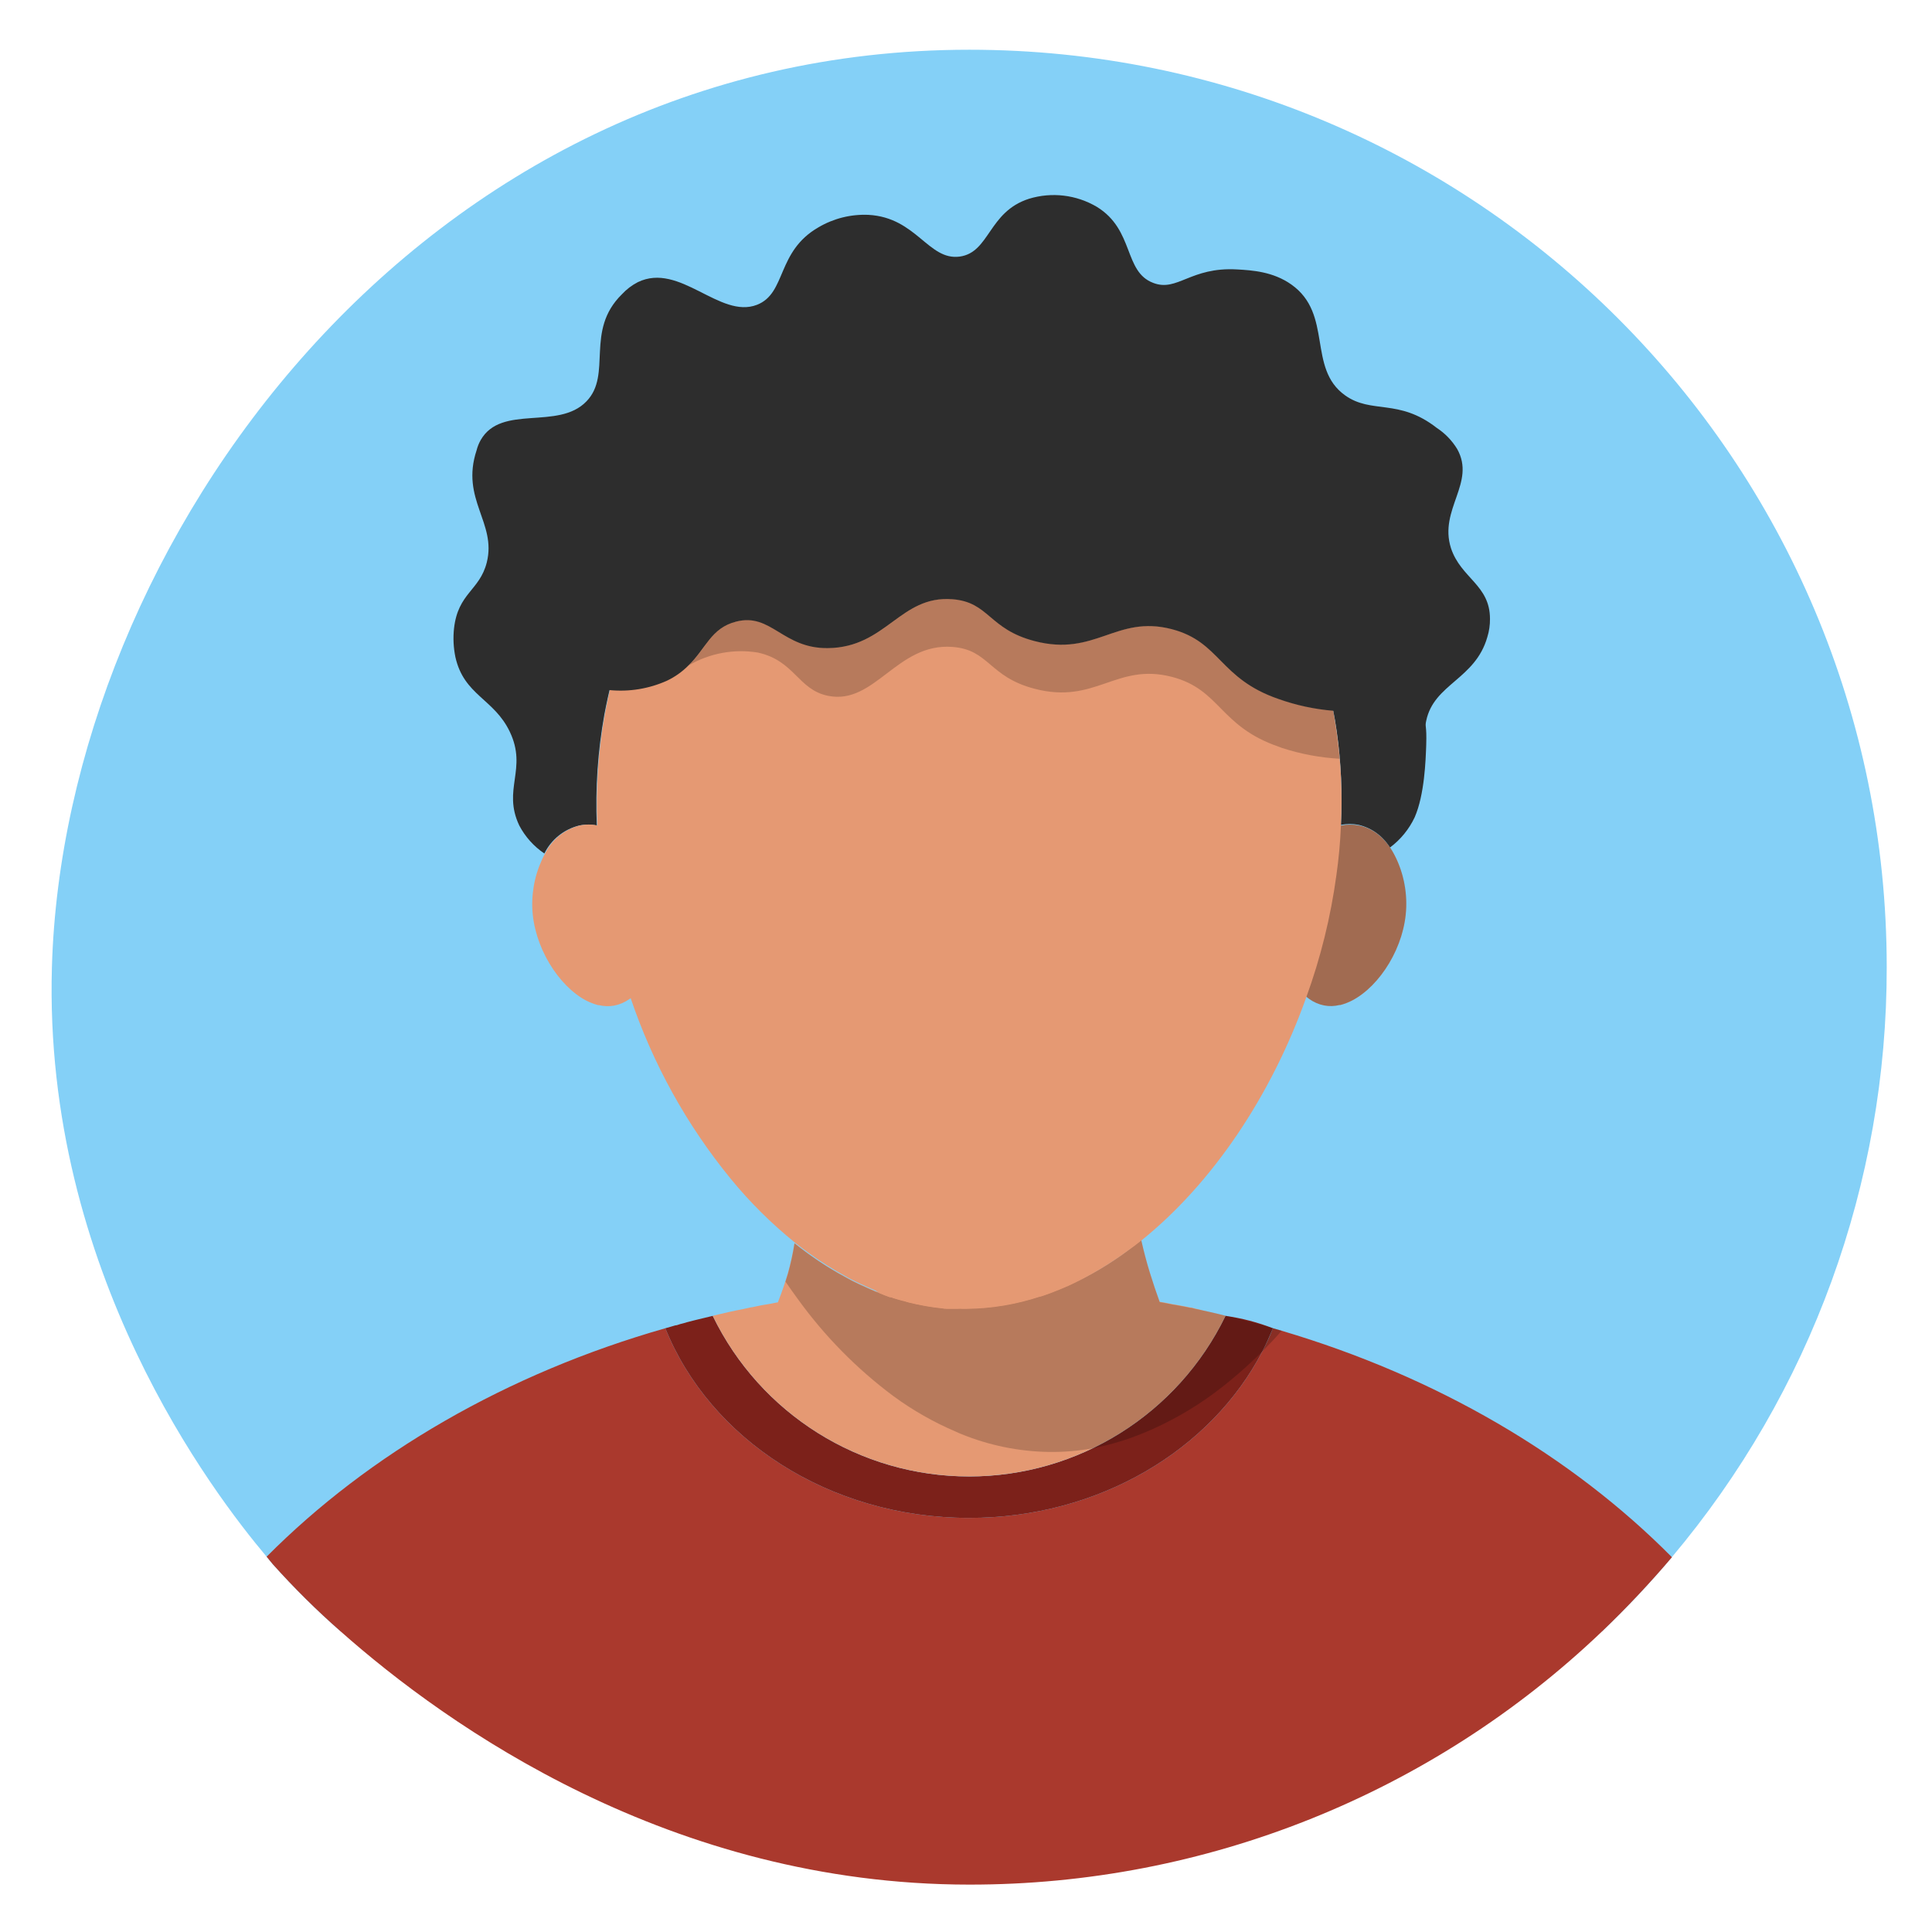
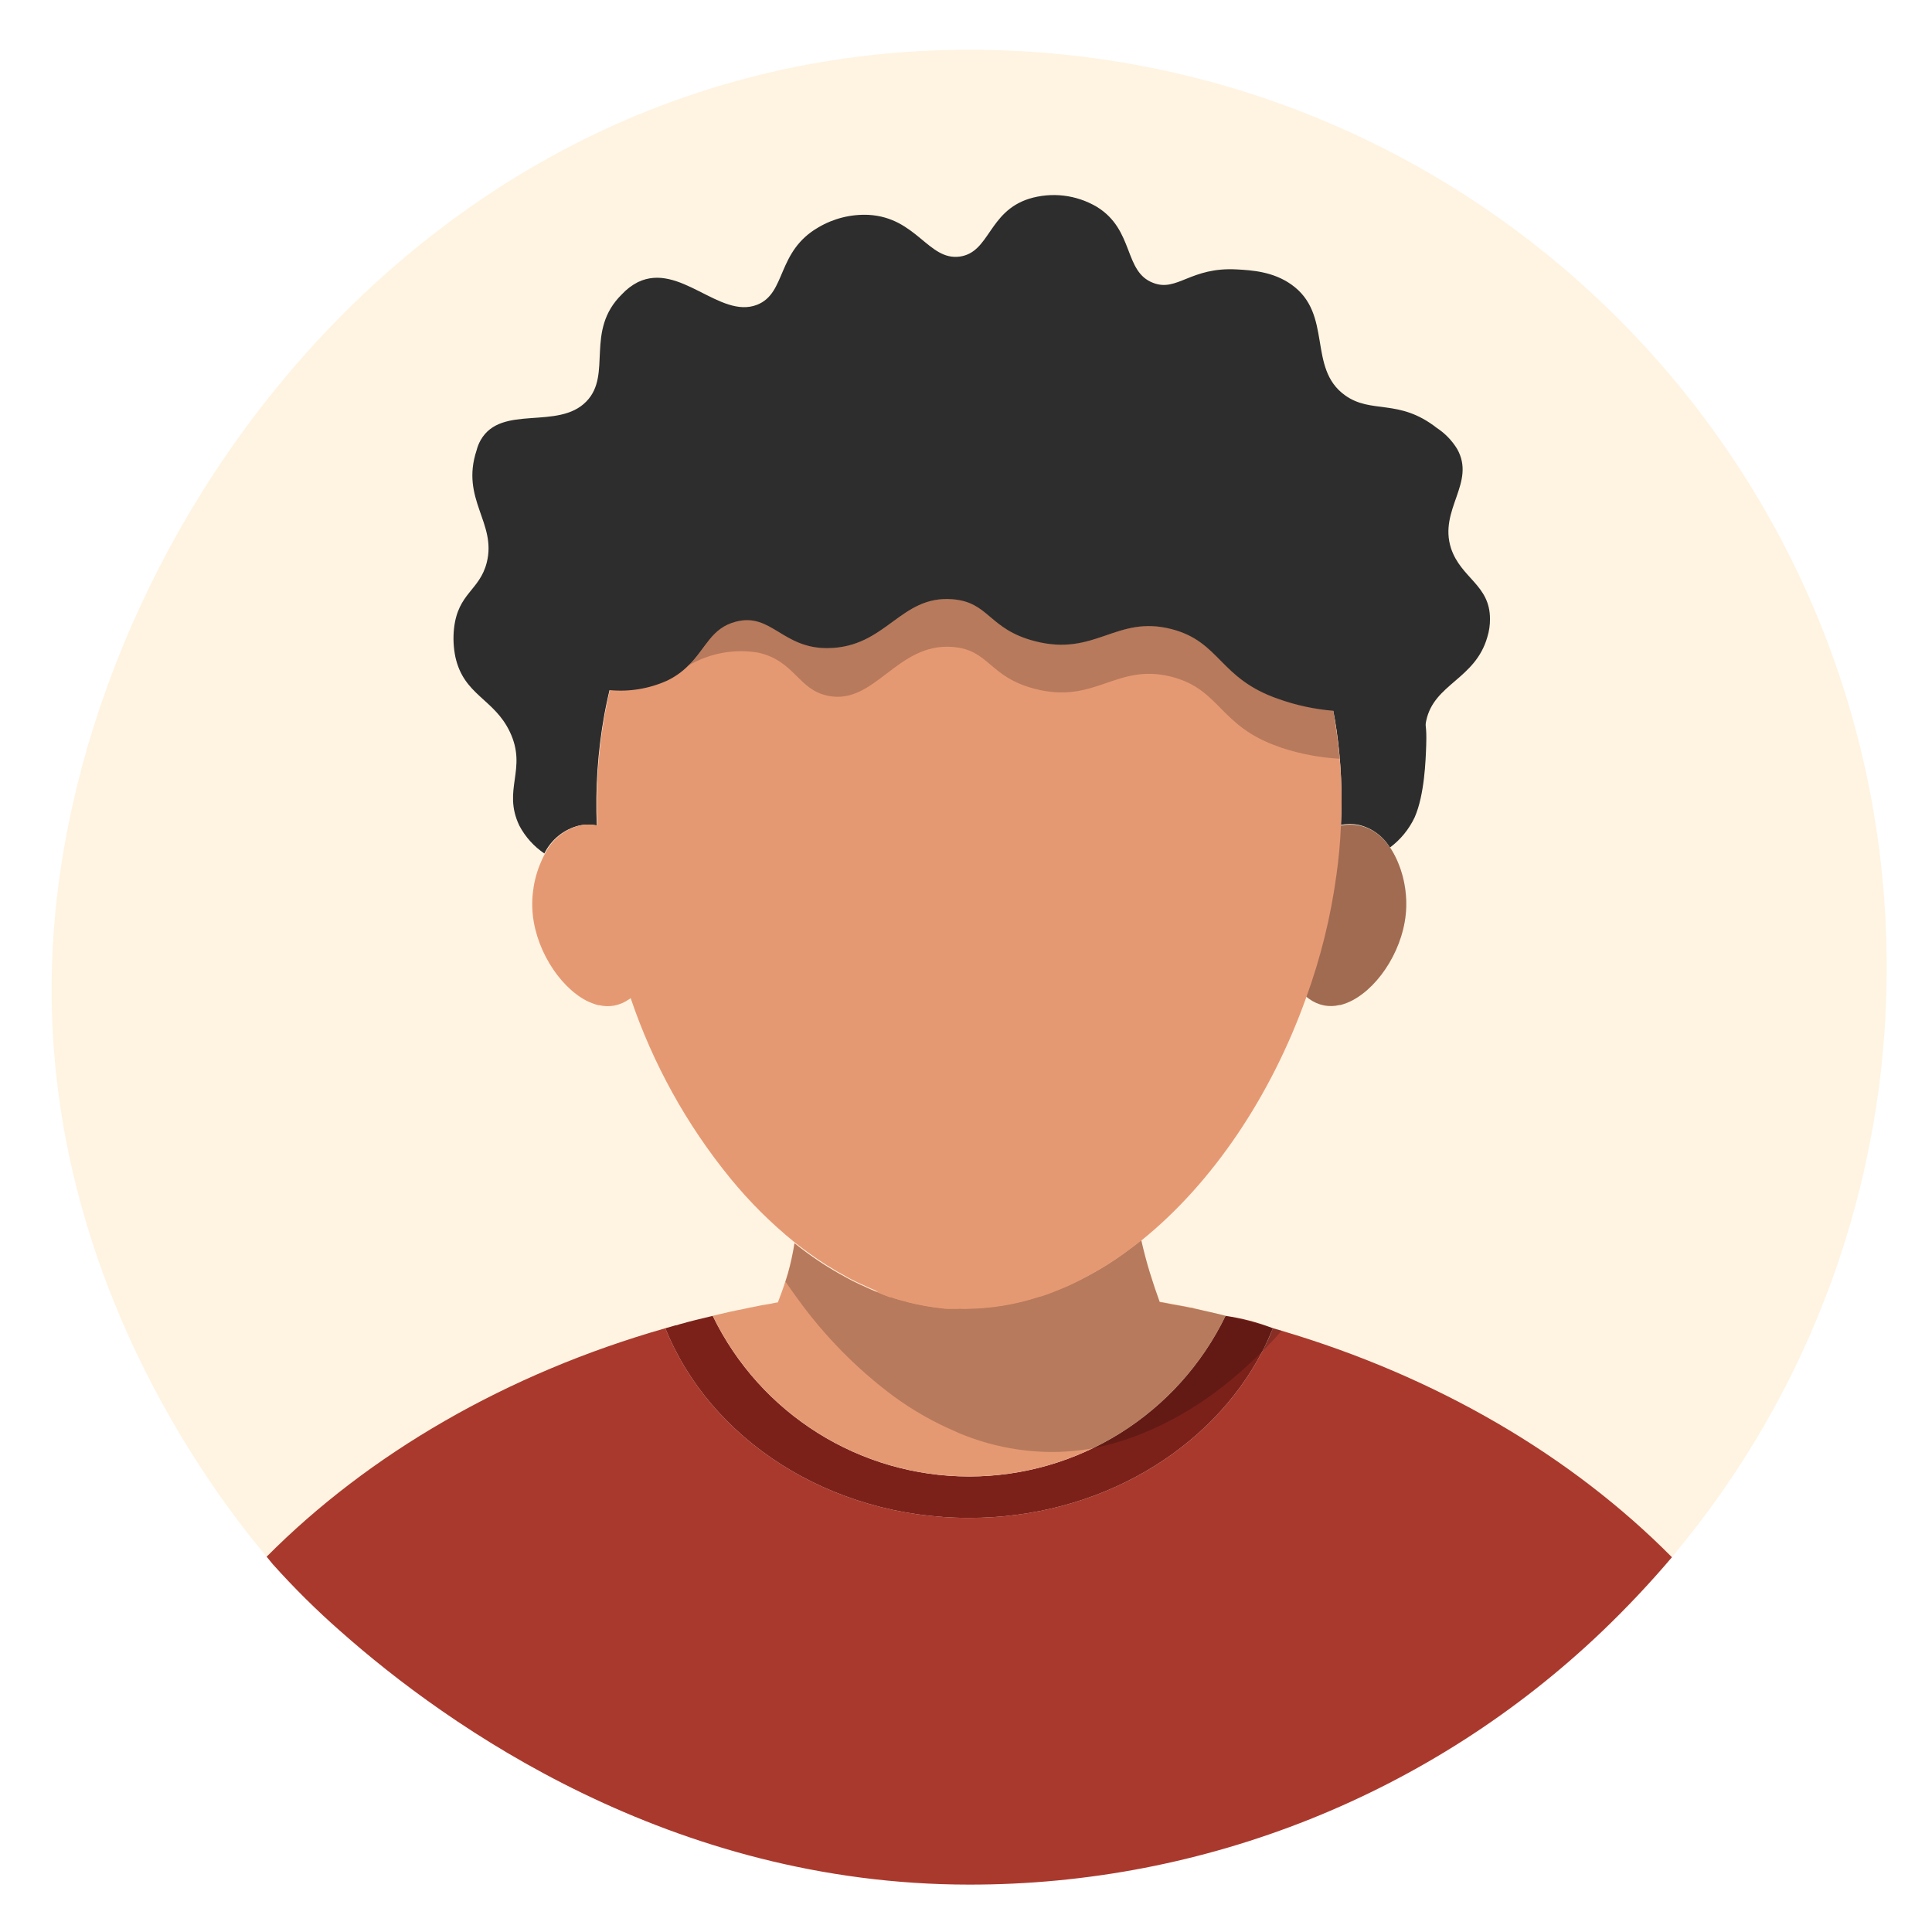
<svg xmlns="http://www.w3.org/2000/svg" width="800px" height="800px" viewBox="0 0 256 256" data-name="Layer 1" id="Layer_1">
  <defs>
-     <style>.cls-1{fill:#84d0f7;}.cls-2{fill:#aa392d;}.cls-3{fill:#7c211a;}.cls-4{fill:#e59973;}.cls-5{fill:#2d2d2d;}.cls-6{opacity:0.2;}.cls-7{opacity:0.3;}</style>
+     <style>.cls-1{fill:#fff4e2;}.cls-2{fill:#aa392d;}.cls-3{fill:#7c211a;}.cls-4{fill:#e59973;}.cls-5{fill:#2d2d2d;}.cls-6{opacity:0.2;}.cls-7{opacity:0.3;}</style>
  </defs>
  <g data-name="Male 3" id="Male_3">
    <path class="cls-1" d="M250,128.15a121.08,121.08,0,0,1-28.47,78.18,123.13,123.13,0,0,1-9.26,9.85H45.15a101.45,101.45,0,0,1-9-8.91c-.24-.28-.52-.6-.82-1-7-8.31-29.62-37.8-28.45-78.15C8.49,72.26,55.48,6.59,128.44,6.59A121.55,121.55,0,0,1,250,128.15Z" id="Wallpaper" />
    <path class="cls-2" d="M221.54,206.34a130.68,130.68,0,0,1-9.27,9.84,121.2,121.2,0,0,1-83.83,33.54c-39.53,0-69.15-21-83.29-33.54a105.43,105.43,0,0,1-9-8.91c-.22-.29-.51-.6-.82-1C48.89,192.63,67.14,182,88.16,176c5.88,14.64,21.67,25.13,40.25,25.13,17.26,0,32.1-9.05,38.85-22.05.53-1,1-2,1.41-3.08l1.15.33C190.37,182.41,208.22,192.89,221.54,206.34Z" id="Sweater" />
    <path class="cls-3" d="M168.67,176c-.42,1-.88,2.06-1.41,3.08-6.75,13-21.59,22.05-38.85,22.05-18.58,0-34.37-10.49-40.25-25.13.44-.13.88-.24,1.32-.38.22,0,.42-.11.64-.17s.47-.11.69-.18l.22-.07s1.75-.46,3.41-.84a37.76,37.76,0,0,0,67.95,0A28.09,28.09,0,0,1,168.67,176Z" id="Neckband" />
    <path class="cls-4" d="M162.39,174.35a37.76,37.76,0,0,1-67.95,0c1.35-.33,2.7-.64,4.07-.9l1-.22c.17,0,.33-.07.5-.09l.87-.18,1.19-.2c.29-.07.6-.11.91-.18h.09c.33-.86.68-1.79,1-2.81.11-.33.22-.7.33-1.06a35,35,0,0,0,.87-4,41.53,41.53,0,0,0,6.9,4.57c.17.09.35.18.53.29s.42.2.62.31.48.22.75.36l.44.19c.11.07.25.11.38.18s.31.13.44.2.31.11.44.18h0l.19.09c.16.06.34.13.54.19s.42.18.66.27h0l.73.27.16,0c.15.07.33.11.51.18s.51.15.75.22.24.06.38.09l.68.2a36,36,0,0,0,4.54.79c.15,0,.31,0,.46.05l.33,0,.62,0,.55,0a4.29,4.29,0,0,1,.62,0h.56a30.48,30.48,0,0,0,9.71-1.62.07.07,0,0,0,.06,0,2.47,2.47,0,0,0,.36-.11c.79-.27,1.48-.55,2.12-.8l.84-.35c.07,0,.13-.07.22-.09a38.29,38.29,0,0,0,9.85-6.1c.31,1.37.68,2.83,1.15,4.35.42,1.37.86,2.66,1.3,3.87.38.07.73.11,1.11.2s.73.14,1.08.2l1.09.2.79.16c.18,0,.36.06.53.11C159.71,173.73,161.06,174,162.39,174.35Z" id="Neck" />
    <path class="cls-5" d="M197.43,82a7.84,7.84,0,0,1-.35,2.41c-1.6,5.62-7.08,6.19-8.1,11.1-.2.91.09.45,0,3.23-.07,2-.22,6.57-1.53,9.56a10.68,10.68,0,0,1-3.27,4,6.66,6.66,0,0,0-4.14-3,6,6,0,0,0-2.36,0,64.65,64.65,0,0,0-3.5-24.53c-.46-1.4-1-2.79-1.55-4.16A73.84,73.84,0,0,0,164,65.26c-8.61-11.75-20.91-20.49-35.77-20.44a39.66,39.66,0,0,0-24.38,8.85C96.27,59.59,90.17,67.93,85.94,76.8a72.17,72.17,0,0,0-5.86,17.88,67,67,0,0,0-1,14.71,5.63,5.63,0,0,0-2.35,0,7,7,0,0,0-4.6,3.7,10.16,10.16,0,0,1-3.32-3.7c-2.28-4.8,1.11-7.47-1.26-12.43-2.1-4.4-6.08-4.82-7.21-9.91a12.28,12.28,0,0,1-.18-3.78c.53-4.71,3.39-5,4.34-8.74,1.33-5.28-3.5-8.36-1.35-14.86a5.53,5.53,0,0,1,.55-1.37c2.75-4.78,10.27-1.24,14-5.11,3.47-3.56-.25-9.34,4.71-14.2a7.61,7.61,0,0,1,2.1-1.6c5.57-2.7,10.86,4.91,15.79,3,3.94-1.53,2.55-7.06,8.17-10.28a12,12,0,0,1,6.61-1.64c6.37.35,7.92,6.08,12.08,5.53,4-.55,3.78-5.93,9.18-7.66a11.21,11.21,0,0,1,9,1.07c5,3.07,3.52,8.6,7.48,10.08,3.18,1.22,4.93-2.14,11.08-1.79,2,.11,4.8.29,7.21,2,5.55,3.92,2.08,11.06,7.1,14.67,3.52,2.54,7.1.37,12.17,4.33a8.83,8.83,0,0,1,2.7,2.79c2.52,4.49-2.46,8-.82,13.14C193.58,76.63,197.43,77.49,197.43,82Z" id="Hairs" />
    <path class="cls-6" d="M169.82,176.32c-.84,1-1.68,1.86-2.56,2.75a57.77,57.77,0,0,1-6.26,5.44,44,44,0,0,1-9.47,5.37,36,36,0,0,1-6.59,2,29.81,29.81,0,0,1-6,.51A32,32,0,0,1,127.33,190c-.22-.09-.44-.18-.66-.29a41.37,41.37,0,0,1-8.28-4.71,59.34,59.34,0,0,1-12.63-12.81c-.57-.77-1.13-1.57-1.68-2.37.11-.33.22-.7.33-1.06a35,35,0,0,0,.87-4c.59.46,1.19.92,1.81,1.37a45,45,0,0,0,5.09,3.2c.17.09.35.18.53.29s.42.2.62.31.48.22.75.36l.44.19a4.11,4.11,0,0,0,.38.18c.15.07.31.13.44.2s.31.11.44.18h0l.19.09.54.19.66.27h0l.73.27.16,0c.15.07.33.11.51.18s.51.15.75.22.24.06.38.09l.68.2a32.19,32.19,0,0,0,4.54.79c.15,0,.31,0,.46.05l.33,0,.62,0,.55,0a4.29,4.29,0,0,1,.62,0h.56a32,32,0,0,0,9.71-1.62.07.07,0,0,0,.06,0,2.47,2.47,0,0,0,.36-.11c.66-.22,1.3-.47,1.94-.73a.61.61,0,0,0,.18-.07c.29-.11.55-.24.84-.35.07,0,.13-.07.22-.09a45,45,0,0,0,8.23-4.87c.55-.39,1.09-.81,1.62-1.23.31,1.37.68,2.83,1.15,4.35.42,1.37.86,2.66,1.3,3.87.38.07.73.11,1.11.2s.73.14,1.08.2l1.09.2.79.16c.18,0,.36.06.53.11,1.37.28,2.72.57,4,.9,2.12.49,4.23,1,6.28,1.64Z" id="NeckShadow" />
    <path class="cls-4" d="M186.33,120.22c-.15,5.18-3.46,10.42-7.16,12.35a7,7,0,0,1-1.57.6l-.12,0a5.2,5.2,0,0,1-2,.06,5,5,0,0,1-2-.88,1.86,1.86,0,0,1-.28-.21,6.84,6.84,0,0,1-1.12-1.1c-2.67-3.22-3.76-9.25-2-14.06a14.61,14.61,0,0,1,3.23-5,8.82,8.82,0,0,1,4.41-2.59,5.86,5.86,0,0,1,2.36,0C184.44,110.25,186.47,115.89,186.33,120.22Z" id="RightEar" />
    <path class="cls-7" d="M186.33,120.23c-.16,5.17-3.46,10.41-7.17,12.34a8.25,8.25,0,0,1-1.55.6.3.3,0,0,1-.13,0,4.55,4.55,0,0,1-2,.06,5,5,0,0,1-2-.86c-.09-.06-.18-.15-.29-.22a6.85,6.85,0,0,1-1.11-1.11c-2.5-3-3.6-8.47-2.28-13.09.09-.33.2-.64.31-1a14.79,14.79,0,0,1,3.23-5,8.91,8.91,0,0,1,4.41-2.58,6,6,0,0,1,2.36,0,6.66,6.66,0,0,1,4.14,3A13.89,13.89,0,0,1,186.33,120.23Z" id="RightEarShadow" />
    <path class="cls-4" d="M84.77,131.06a7.13,7.13,0,0,1-1.24,1.22c0,.05-.11.07-.15.11a5.15,5.15,0,0,1-2,.86,4.9,4.9,0,0,1-2-.06.3.3,0,0,1-.12,0,8.42,8.42,0,0,1-1.57-.6c-3.69-1.93-7-7.17-7.16-12.34a14.13,14.13,0,0,1,1.7-7.17,7,7,0,0,1,4.6-3.7,5.63,5.63,0,0,1,2.35,0A8.65,8.65,0,0,1,83.51,112a14.42,14.42,0,0,1,3.23,5,10.52,10.52,0,0,1,.44,1.48C88.29,123,87.16,128.19,84.77,131.06Z" id="LeftEar" />
    <path class="cls-4" d="M177.68,109.39q-.13,3.28-.6,6.57a78.17,78.17,0,0,1-4,16.21c-4.65,13.05-12.43,24.62-21.83,32.19-.53.42-1.07.84-1.62,1.23a45,45,0,0,1-8.23,4.87c-.09,0-.15.07-.22.09-.29.11-.55.24-.84.35a.61.61,0,0,1-.18.07c-.64.26-1.28.51-1.94.73a2.47,2.47,0,0,1-.36.11.07.07,0,0,1-.06,0,32,32,0,0,1-9.71,1.62h-.56a4.29,4.29,0,0,0-.62,0l-.55,0-.62,0-.33,0c-.15,0-.31,0-.46-.05a32.19,32.19,0,0,1-4.54-.79l-.68-.2c-.14,0-.25-.07-.38-.09s-.51-.16-.75-.22-.36-.11-.51-.18l-.16,0-.73-.27h0l-.66-.27L116,171l-.19-.09h0c-.13-.07-.28-.11-.44-.18s-.29-.13-.44-.2a4.11,4.11,0,0,1-.38-.18l-.44-.19c-.27-.14-.51-.25-.75-.36s-.42-.22-.62-.31-.36-.2-.53-.29a45,45,0,0,1-5.09-3.2c-.62-.45-1.22-.91-1.81-1.37a58.59,58.59,0,0,1-8.54-8.5,76.51,76.51,0,0,1-13.21-23.89c-.15-.35-.26-.73-.4-1.11a77.72,77.72,0,0,1-3.4-14.59c-.18-1.2-.31-2.39-.42-3.61-.09-1-.16-2-.2-3.07,0-.18,0-.34,0-.51a67,67,0,0,1,1-14.71A72.17,72.17,0,0,1,85.94,76.8c4.23-8.87,10.33-17.21,17.94-23.13a39.66,39.66,0,0,1,24.38-8.85c14.86,0,27.16,8.69,35.77,20.44a73.84,73.84,0,0,1,8.6,15.44c.56,1.37,1.09,2.76,1.55,4.16a64.65,64.65,0,0,1,3.5,24.53Z" id="Head" />
    <path class="cls-6" d="M177.52,100.54a30.07,30.07,0,0,1-7.67-1.44l-.4-.15c-7.92-2.73-7.7-7.59-14.2-9.27-7.35-1.88-10.09,3.69-18.14,1.59-6.13-1.59-6-5.18-10.91-5.55-7.36-.56-10.28,7.74-16.48,6.48-4-.82-4.4-4.65-9.29-5.73a13.77,13.77,0,0,0-9.18,1.7h0c2.36-2.28,3-5,6.37-5.84,4.64-1.17,6.17,3.59,12.14,3.52,7.74-.09,9.56-7,16.48-6.48,5,.38,4.78,4,10.91,5.55,8,2.1,10.79-3.49,18.14-1.59,6.5,1.68,6.28,6.55,14.2,9.27a28.56,28.56,0,0,0,7.21,1.55s.13,1.06.42,3.14C177.48,100.34,177.52,100.54,177.52,100.54Z" id="HairsShadow" />
    <path class="cls-5" d="M183,92.6A6.07,6.07,0,0,1,180,94l-.35.07a14.27,14.27,0,0,1-3,.11,28.56,28.56,0,0,1-7.21-1.55c-7.92-2.72-7.7-7.59-14.2-9.27-7.35-1.9-10.09,3.69-18.14,1.59-6.13-1.59-6-5.17-10.91-5.55-6.92-.53-8.74,6.39-16.48,6.48-6,.07-7.5-4.69-12.14-3.52-3.36.84-4,3.56-6.37,5.84a10.12,10.12,0,0,1-2.83,2,15,15,0,0,1-7.61,1.24c-2.81-.26-5.4-1.32-6.71-3.12C70.37,83.2,77.14,73,80,68.6c15.15-22.92,41.49-27.68,44.92-28.23.89-.15,2.06-.33,3.65-.51,8-.86,25.51-1.19,39.6,11C183.29,63.84,189.09,87.11,183,92.6Z" data-name="Hairs" id="Hairs-2" />
  </g>
</svg>
